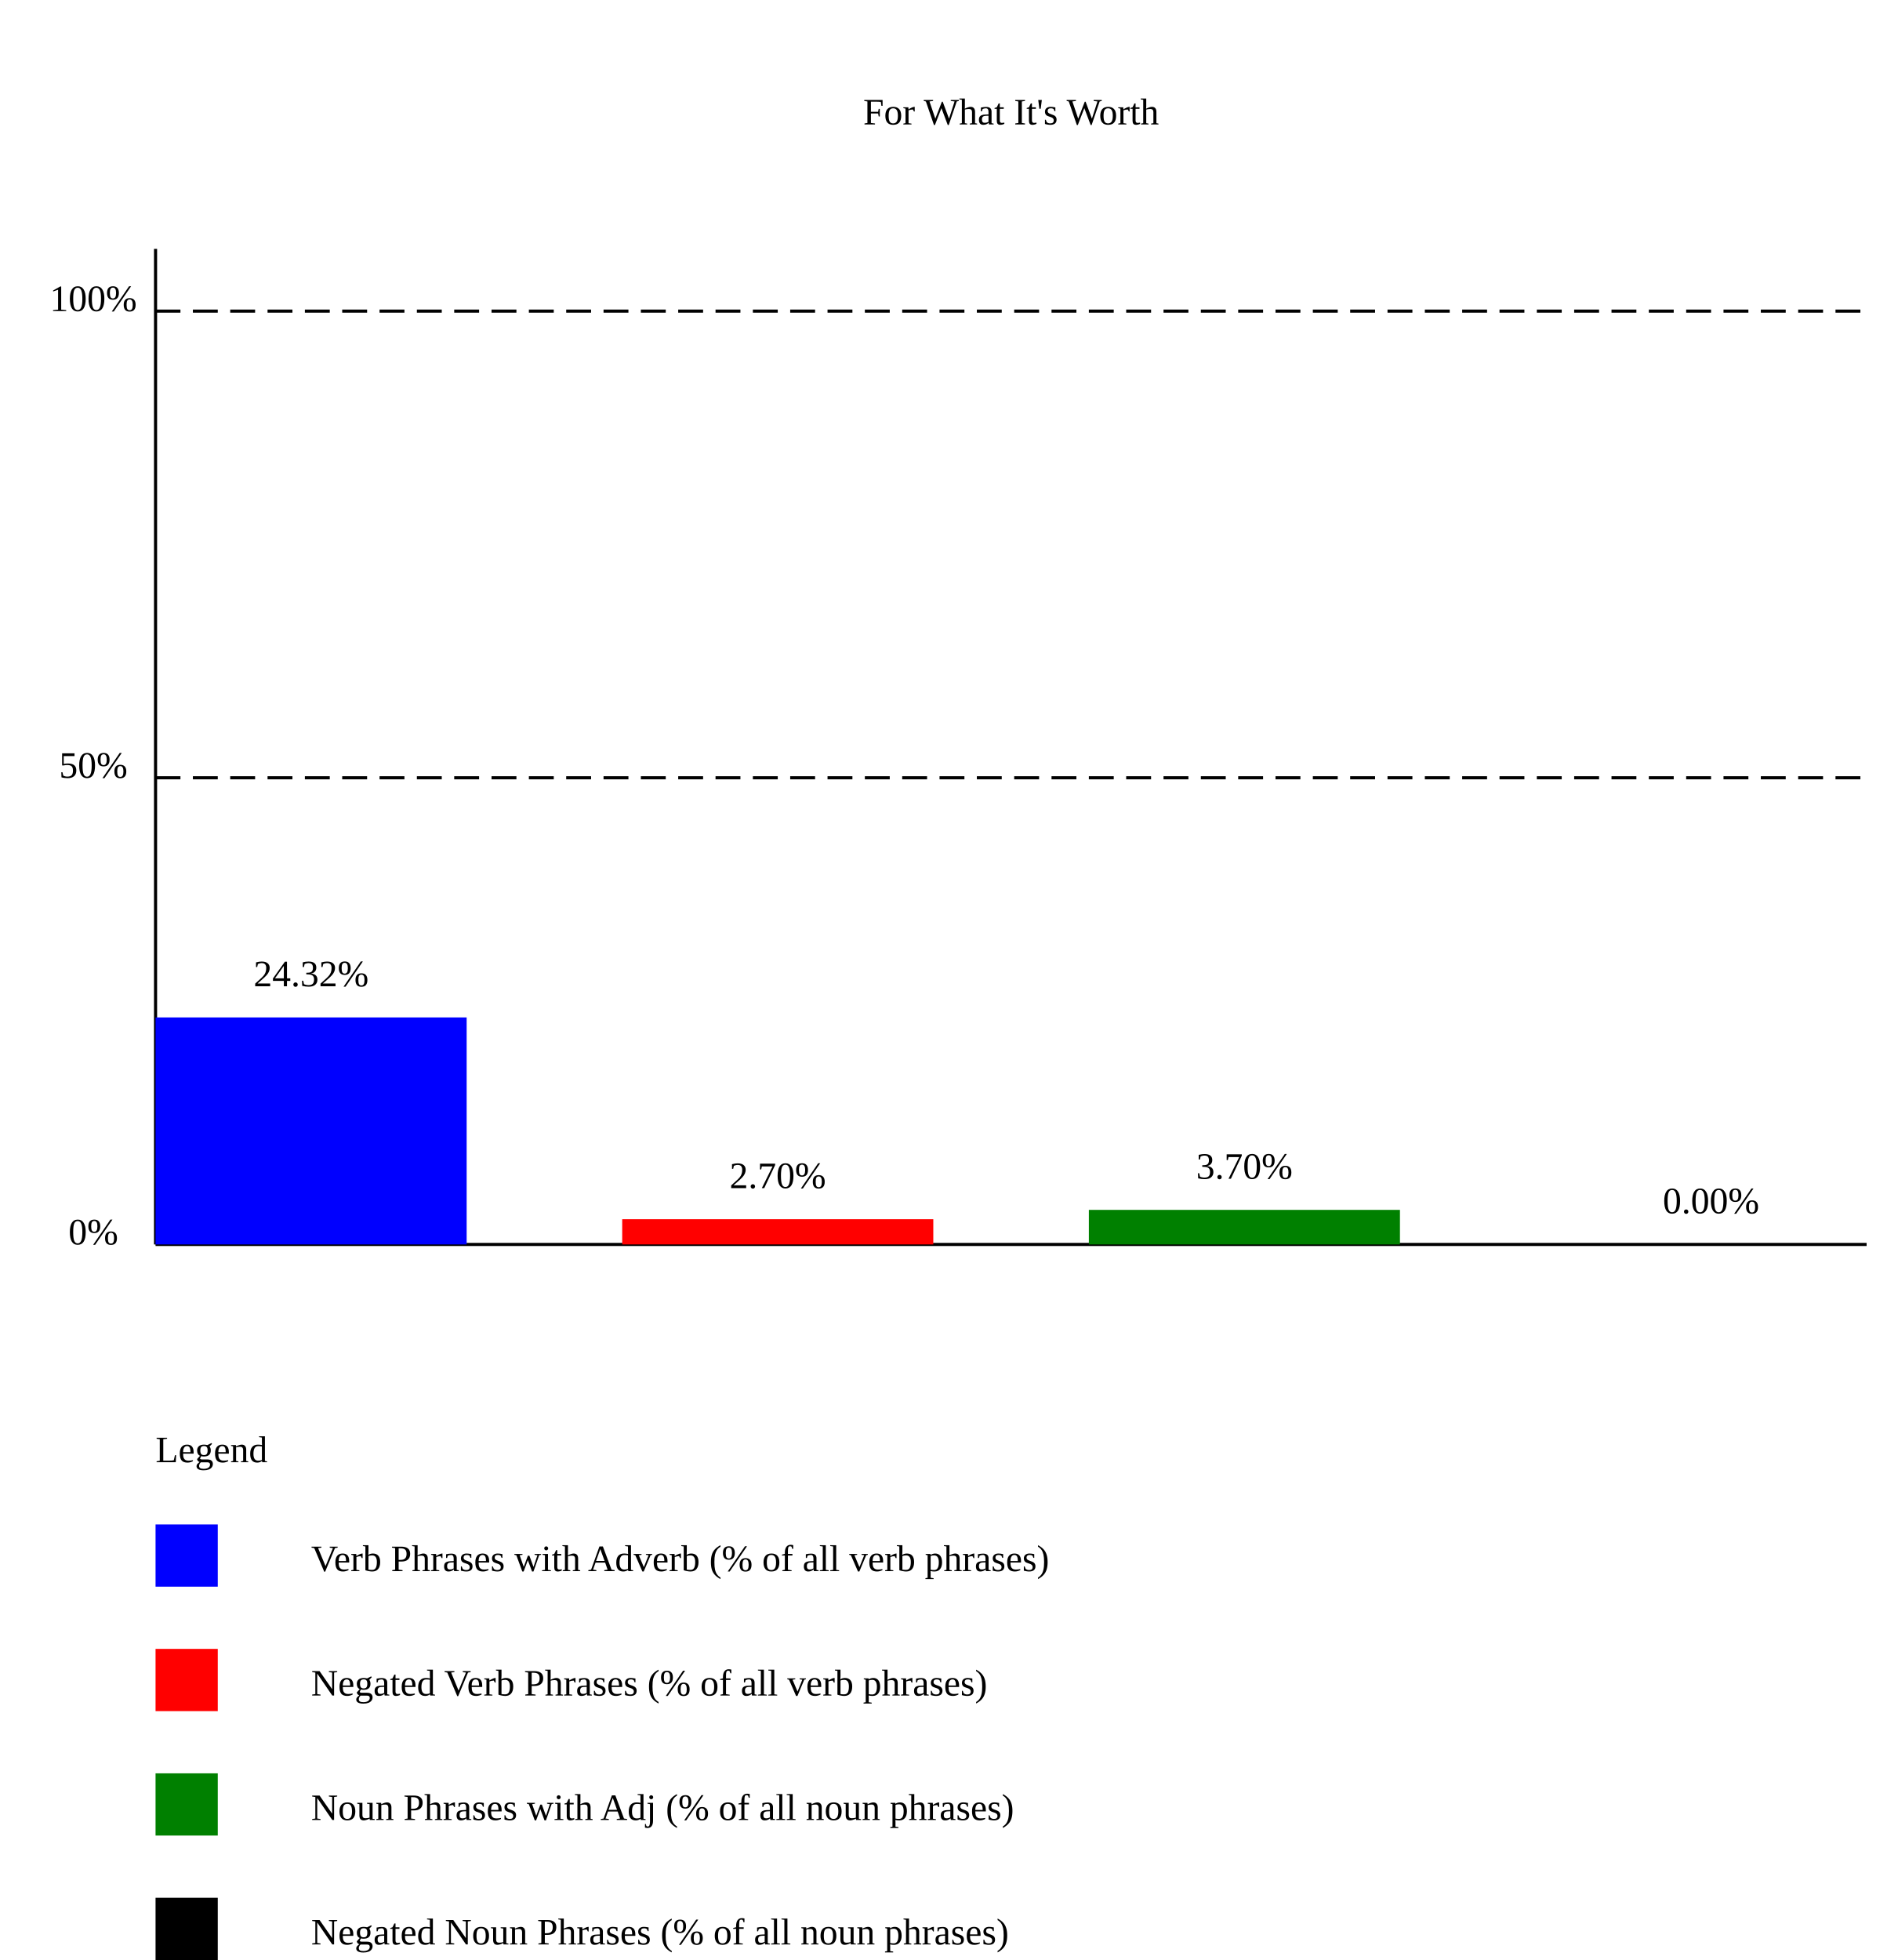
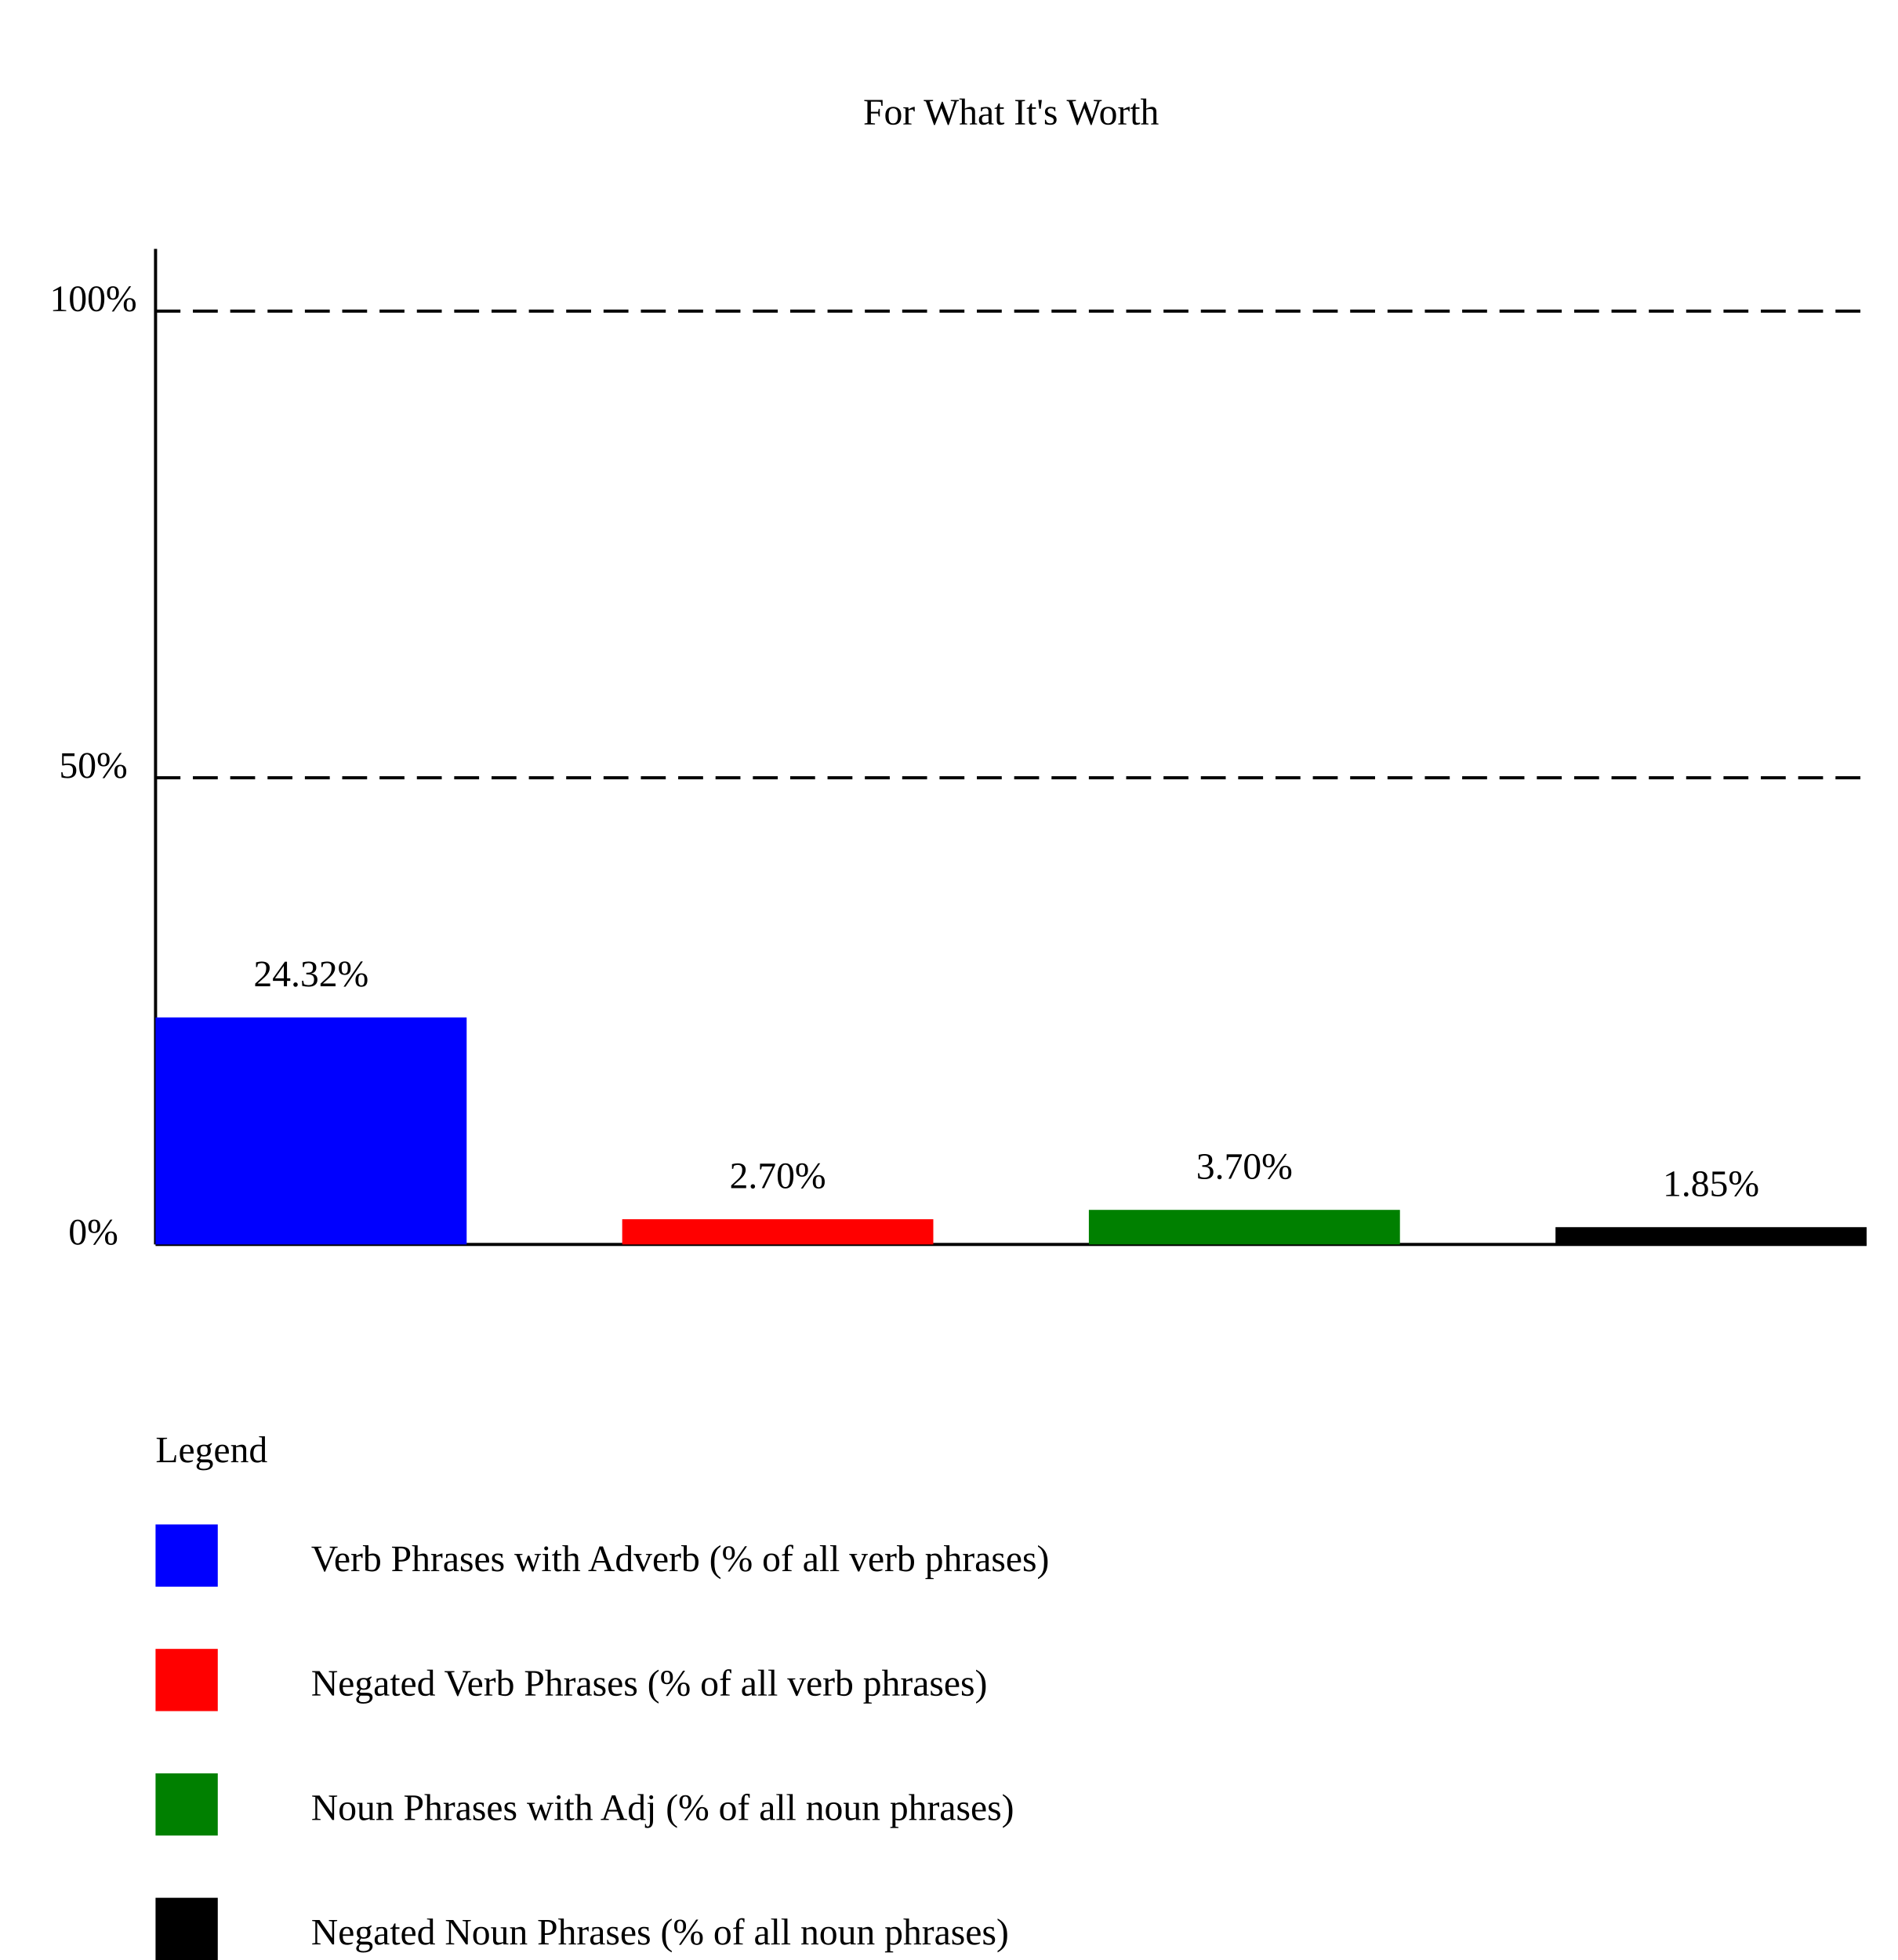
<svg xmlns="http://www.w3.org/2000/svg" width="100%" height="100%" viewBox="0 0 610 630" preserveAspectRatio="xMidYMid">
  <text x="325" y="40" text-anchor="middle">For What It's Worth</text>
  <line x1="50" y1="400" x2="600" y2="400" style="stroke:rgb(0,0,0);stroke-width:1" />
  <line x1="50" y1="400" x2="50" y2="80" style="stroke:rgb(0,0,0);stroke-width:1" />
  <text x="30" y="400" text-anchor="middle">0%</text>
  <text x="30" y="250" text-anchor="middle">50%</text>
  <text x="30" y="100" text-anchor="middle">100%</text>
  <line x1="50" y1="250" x2="600" y2="250" style="stroke:rgb(0,0,0);stroke-width:1" stroke-dasharray="8 4" />
  <line x1="50" y1="100" x2="600" y2="100" style="stroke:rgb(0,0,0);stroke-width:1" stroke-dasharray="8 4" />
  <rect x="50" y="327.027" width="100" height="72.973" style="fill:blue" />
  <rect x="200" y="391.892" width="100" height="8.108" style="fill:red" />
  <rect x="350" y="388.889" width="100" height="11.111" style="fill:green" />
-   <rect x="500" y="400" width="100" height="0" style="fill:black" />
+   <rect x="500" y="394.444" width="100" height="5.556" style="fill:black" />
  <text x="100" y="317.027" text-anchor="middle">24.32%</text>
  <text x="250" y="381.892" text-anchor="middle">2.70%</text>
  <text x="400" y="378.889" text-anchor="middle">3.70%</text>
-   <text x="550" y="390" text-anchor="middle">0.00%</text>
+   <text x="550" y="384.444" text-anchor="middle">1.85%</text>
  <text x="50" y="470" text-anchor="left">Legend</text>
  <rect x="50" y="490" width="20" height="20" style="fill:blue" />
  <text x="100" y="505" text-anchor="left">Verb Phrases with Adverb (% of all verb phrases)</text>
  <rect x="50" y="530" width="20" height="20" style="fill:red" />
  <text x="100" y="545" text-anchor="left">Negated Verb Phrases (% of all verb phrases)</text>
  <rect x="50" y="570" width="20" height="20" style="fill:green" />
  <text x="100" y="585" text-anchor="left">Noun Phrases with Adj (% of all noun phrases)</text>
  <rect x="50" y="610" width="20" height="20" style="fill:black" />
  <text x="100" y="625" text-anchor="left">Negated Noun Phrases (% of all noun phrases)</text>
</svg>
